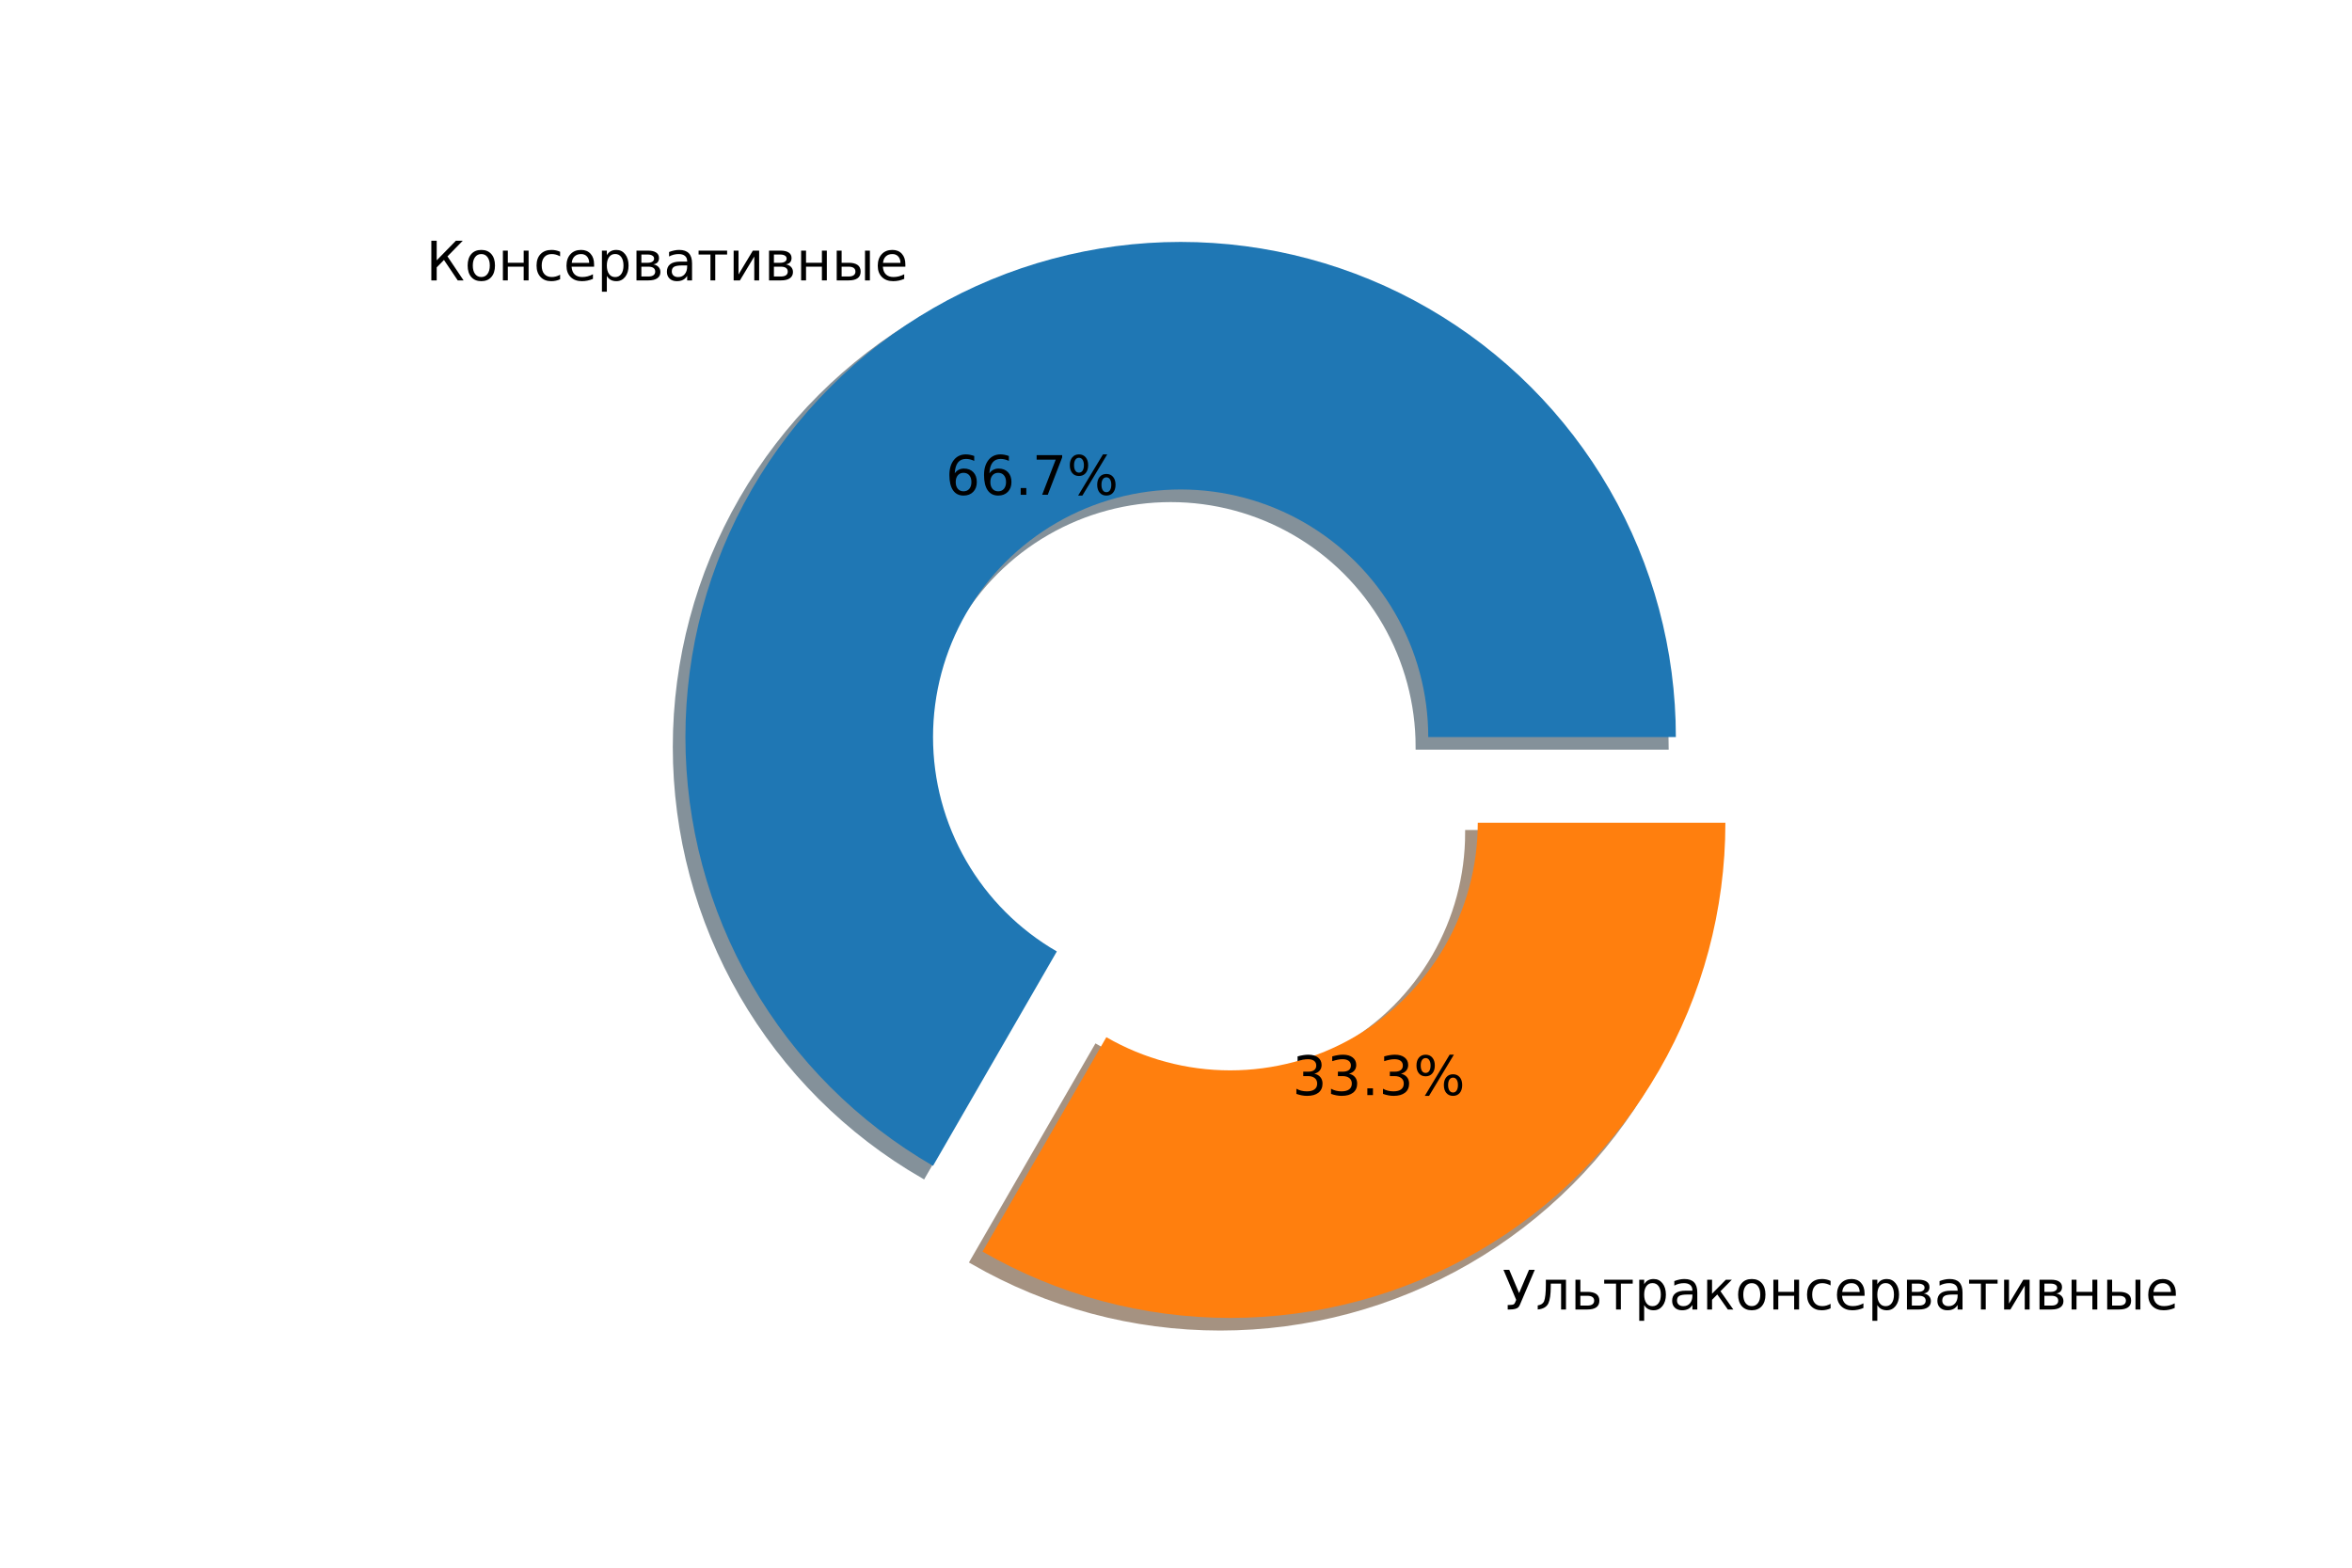
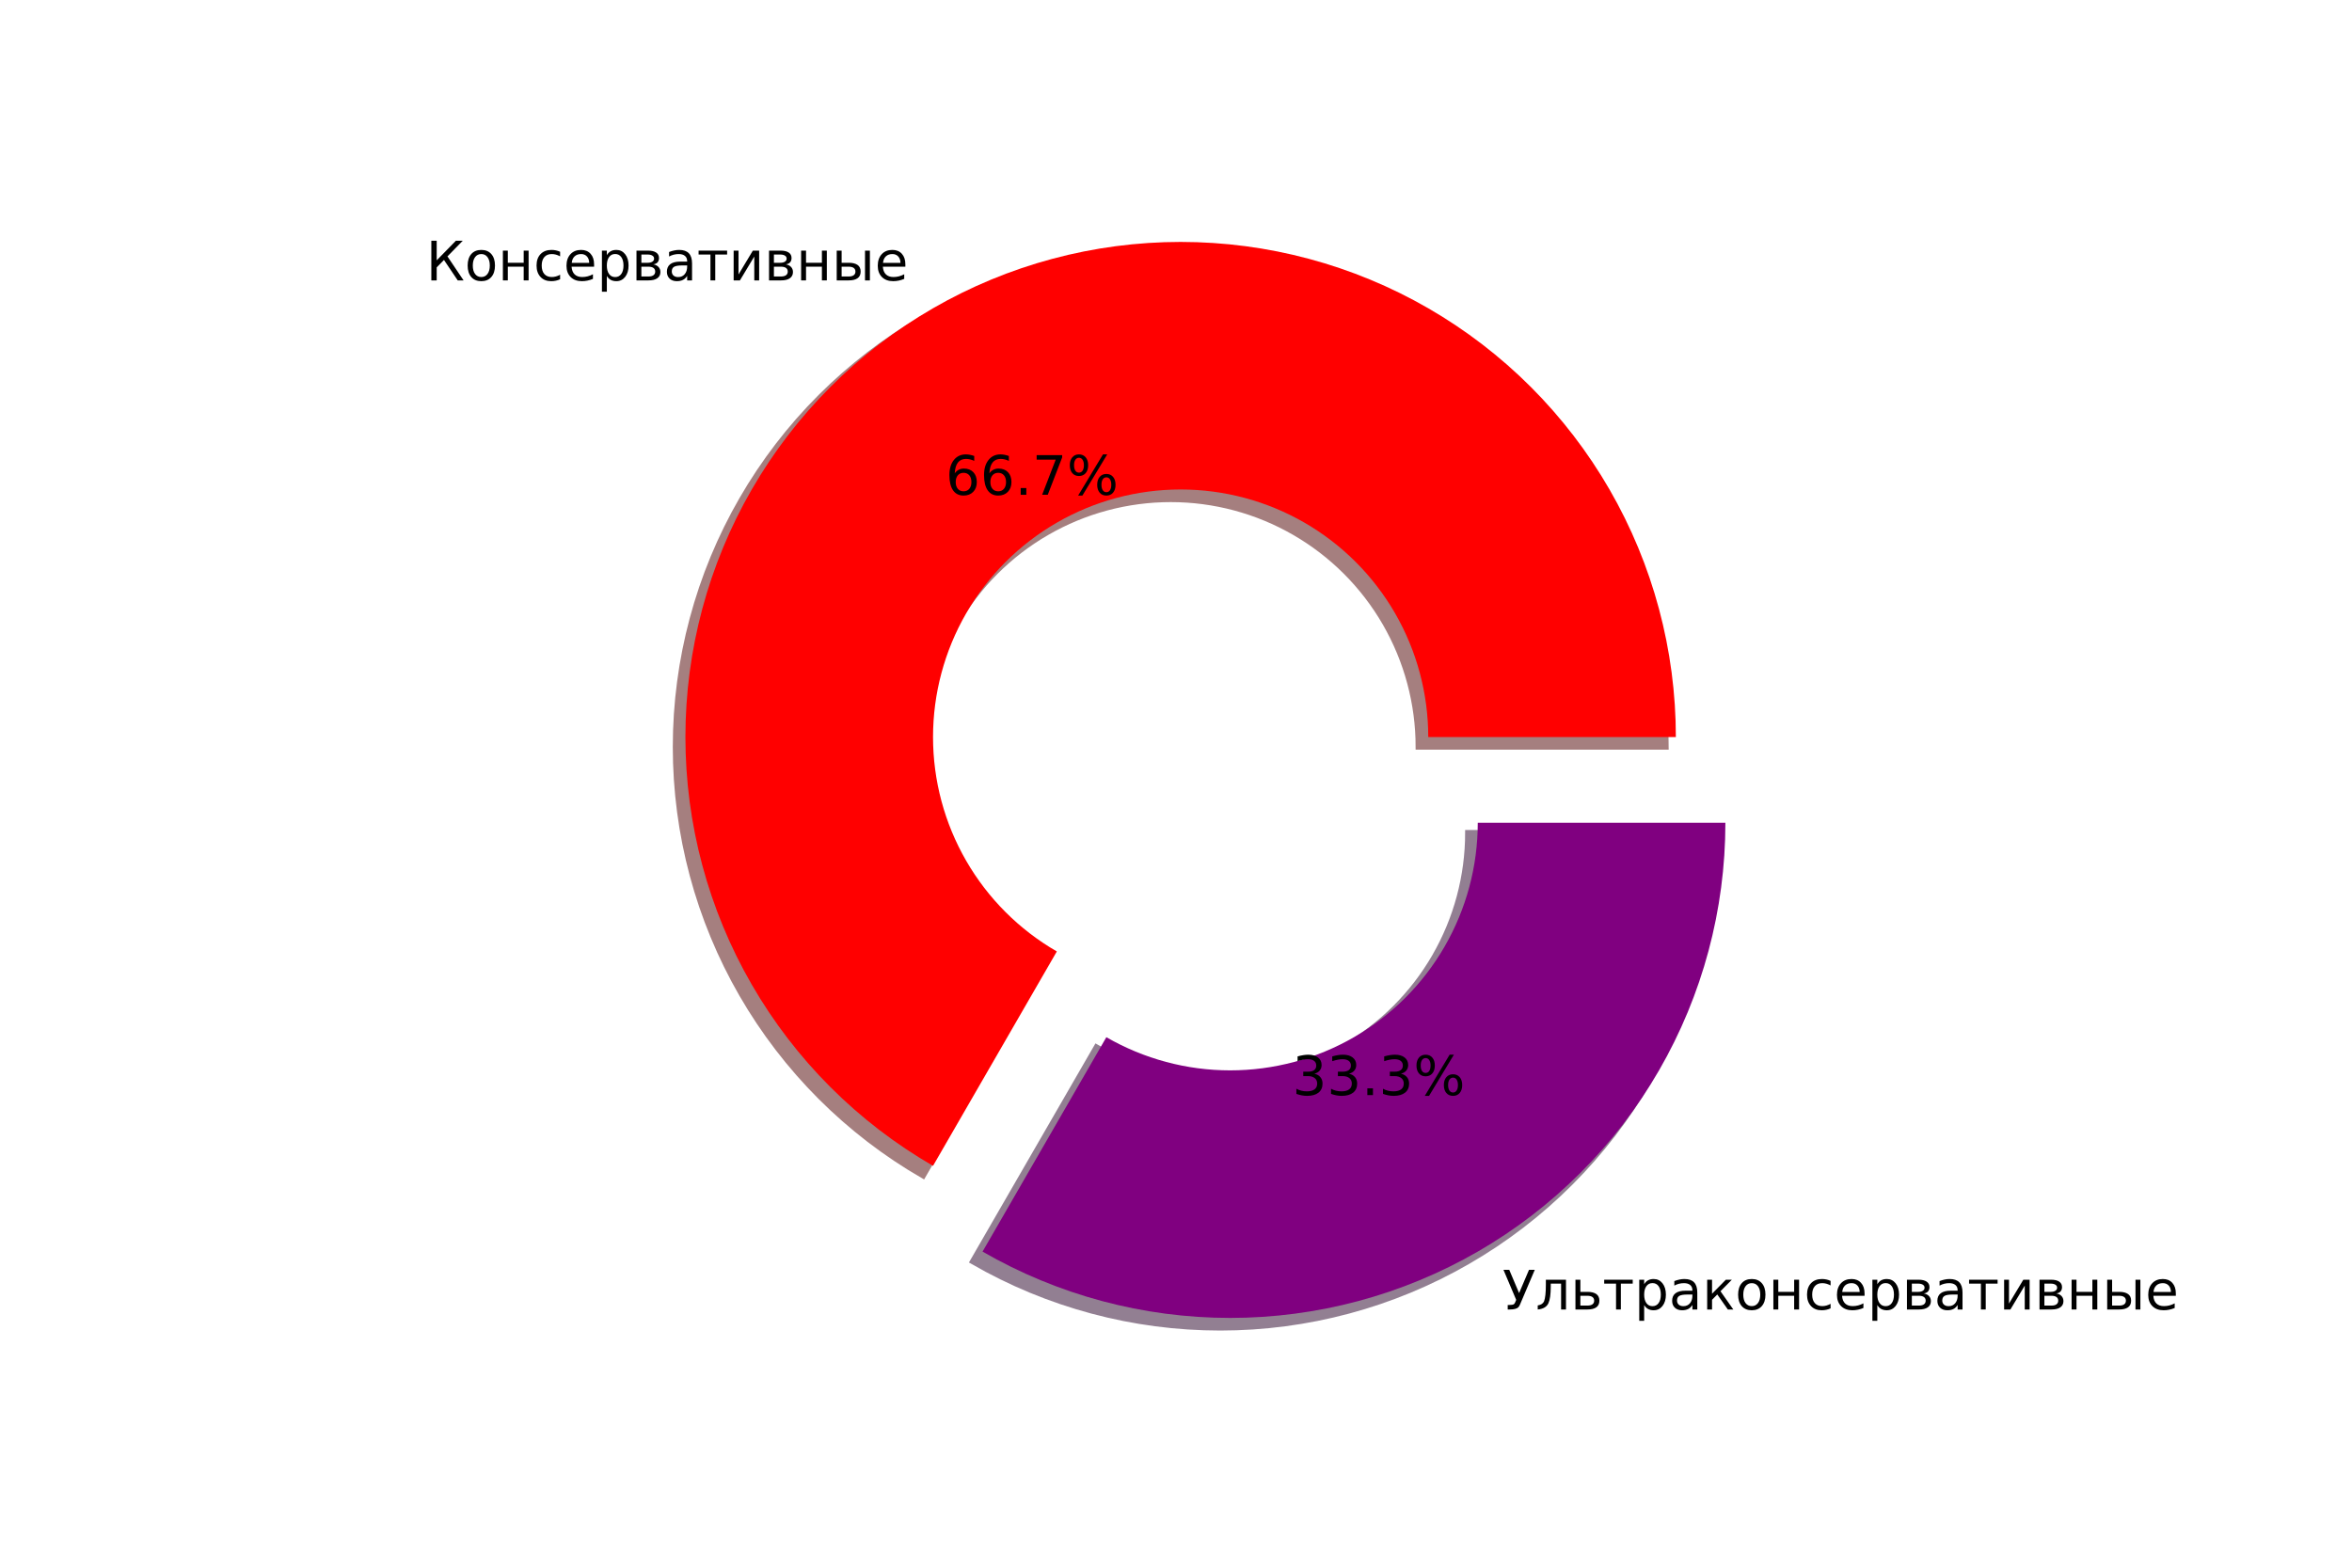
<svg xmlns="http://www.w3.org/2000/svg" xmlns:xlink="http://www.w3.org/1999/xlink" height="288pt" version="1.1" viewBox="0 0 432 288" width="432pt">
  <defs>
    <style type="text/css">*{stroke-linecap:butt;stroke-linejoin:round;}</style>
  </defs>
  <g id="figure_1">
    <g id="patch_1">
      <path d="M 0 288  L 432 288  L 432 0  L 0 0  z " style="fill:none;" />
    </g>
    <g id="axes_1">
      <g id="patch_2">
-         <path d="M 305.992 137.222  C 305.992 121.256 301.788 105.569 293.806 91.742  C 285.823 77.916 274.339 66.432 260.512 58.449  C 246.686 50.466 230.998 46.263 215.033 46.263  C 199.067 46.263 183.38 50.466 169.553 58.449  C 155.727 66.432 144.243 77.916 136.26 91.742  C 128.277 105.569 124.074 121.256 124.074 137.222  C 124.074 153.187 128.277 168.875 136.26 182.701  C 144.243 196.528 155.727 208.012 169.553 215.995  L 192.293 176.608  C 185.38 172.617 179.638 166.875 175.646 159.962  C 171.655 153.048 169.553 145.205 169.553 137.222  C 169.553 129.239 171.655 121.395 175.646 114.482  C 179.638 107.569 185.38 101.827 192.293 97.835  C 199.206 93.844 207.05 91.742 215.033 91.742  C 223.016 91.742 230.859 93.844 237.773 97.835  C 244.686 101.827 250.428 107.569 254.419 114.482  C 258.411 121.395 260.512 129.239 260.512 137.222  L 305.992 137.222  z " style="fill:#092436;opacity:0.5;stroke:#092436;stroke-linejoin:miter;" />
+         <path d="M 305.992 137.222  C 305.992 121.256 301.788 105.569 293.806 91.742  C 285.823 77.916 274.339 66.432 260.512 58.449  C 246.686 50.466 230.998 46.263 215.033 46.263  C 199.067 46.263 183.38 50.466 169.553 58.449  C 155.727 66.432 144.243 77.916 136.26 91.742  C 128.277 105.569 124.074 121.256 124.074 137.222  C 124.074 153.187 128.277 168.875 136.26 182.701  C 144.243 196.528 155.727 208.012 169.553 215.995  L 192.293 176.608  C 185.38 172.617 179.638 166.875 175.646 159.962  C 171.655 153.048 169.553 145.205 169.553 137.222  C 169.553 129.239 171.655 121.395 175.646 114.482  C 179.638 107.569 185.38 101.827 192.293 97.835  C 199.206 93.844 207.05 91.742 215.033 91.742  C 223.016 91.742 230.859 93.844 237.773 97.835  C 244.686 101.827 250.428 107.569 254.419 114.482  C 258.411 121.395 260.512 129.239 260.512 137.222  L 305.992 137.222  z " style="fill:#4c0000;opacity:0.5;stroke:#4c0000;stroke-linejoin:miter;" />
      </g>
      <g id="patch_3">
-         <path d="M 178.649 231.749  C 192.476 239.732 208.163 243.936 224.129 243.936  C 240.094 243.936 255.782 239.732 269.608 231.749  C 283.435 223.767 294.919 212.282 302.902 198.456  C 310.884 184.629 315.088 168.942 315.088 152.976  L 269.608 152.976  C 269.608 160.959 267.507 168.803 263.515 175.716  C 259.524 182.629 253.782 188.372 246.869 192.363  C 239.955 196.354 232.112 198.456 224.129 198.456  C 216.146 198.456 208.302 196.354 201.389 192.363  L 178.649 231.749  z " style="fill:#4c2604;opacity:0.5;stroke:#4c2604;stroke-linejoin:miter;" />
+         <path d="M 178.649 231.749  C 192.476 239.732 208.163 243.936 224.129 243.936  C 240.094 243.936 255.782 239.732 269.608 231.749  C 283.435 223.767 294.919 212.282 302.902 198.456  C 310.884 184.629 315.088 168.942 315.088 152.976  L 269.608 152.976  C 269.608 160.959 267.507 168.803 263.515 175.716  C 259.524 182.629 253.782 188.372 246.869 192.363  C 239.955 196.354 232.112 198.456 224.129 198.456  C 216.146 198.456 208.302 196.354 201.389 192.363  L 178.649 231.749  z " style="fill:#260026;opacity:0.5;stroke:#260026;stroke-linejoin:miter;" />
      </g>
      <g id="patch_4">
-         <path d="M 307.811 135.403  C 307.811 119.437 303.608 103.75 295.625 89.923  C 287.642 76.097 276.158 64.613 262.332 56.63  C 248.505 48.647 232.818 44.444 216.852 44.444  C 200.887 44.444 185.199 48.647 171.373 56.63  C 157.546 64.613 146.062 76.097 138.079 89.923  C 130.096 103.75 125.893 119.437 125.893 135.403  C 125.893 151.368 130.096 167.056 138.079 180.882  C 146.062 194.709 157.546 206.193 171.373 214.176  L 194.112 174.789  C 187.199 170.798 181.457 165.056 177.466 158.142  C 173.474 151.229 171.373 143.385 171.373 135.403  C 171.373 127.42 173.474 119.576 177.466 112.663  C 181.457 105.75 187.199 100.008 194.112 96.016  C 201.026 92.025 208.869 89.923 216.852 89.923  C 224.835 89.923 232.679 92.025 239.592 96.016  C 246.505 100.008 252.247 105.75 256.238 112.663  C 260.23 119.576 262.332 127.42 262.332 135.403  L 307.811 135.403  z " style="fill:#1f77b4;" />
+         <path d="M 307.811 135.403  C 307.811 119.437 303.608 103.75 295.625 89.923  C 287.642 76.097 276.158 64.613 262.332 56.63  C 248.505 48.647 232.818 44.444 216.852 44.444  C 200.887 44.444 185.199 48.647 171.373 56.63  C 157.546 64.613 146.062 76.097 138.079 89.923  C 130.096 103.75 125.893 119.437 125.893 135.403  C 125.893 151.368 130.096 167.056 138.079 180.882  C 146.062 194.709 157.546 206.193 171.373 214.176  L 194.112 174.789  C 187.199 170.798 181.457 165.056 177.466 158.142  C 173.474 151.229 171.373 143.385 171.373 135.403  C 171.373 127.42 173.474 119.576 177.466 112.663  C 181.457 105.75 187.199 100.008 194.112 96.016  C 201.026 92.025 208.869 89.923 216.852 89.923  C 224.835 89.923 232.679 92.025 239.592 96.016  C 246.505 100.008 252.247 105.75 256.238 112.663  C 260.23 119.576 262.332 127.42 262.332 135.403  L 307.811 135.403  z " style="fill:#ff0000;" />
      </g>
      <g id="patch_5">
-         <path d="M 180.468 229.93  C 194.295 237.913 209.983 242.116 225.948 242.116  C 241.913 242.116 257.601 237.913 271.428 229.93  C 285.254 221.947 296.738 210.463 304.721 196.637  C 312.704 182.81 316.907 167.123 316.907 151.157  L 271.427 151.157  C 271.427 159.14 269.326 166.984 265.334 173.897  C 261.343 180.81 255.601 186.552 248.688 190.544  C 241.774 194.535 233.931 196.637 225.948 196.637  C 217.965 196.637 210.121 194.535 203.208 190.544  L 180.468 229.93  z " style="fill:#ff7f0e;" />
+         <path d="M 180.468 229.93  C 194.295 237.913 209.983 242.116 225.948 242.116  C 241.913 242.116 257.601 237.913 271.428 229.93  C 285.254 221.947 296.738 210.463 304.721 196.637  C 312.704 182.81 316.907 167.123 316.907 151.157  L 271.427 151.157  C 271.427 159.14 269.326 166.984 265.334 173.897  C 261.343 180.81 255.601 186.552 248.688 190.544  C 241.774 194.535 233.931 196.637 225.948 196.637  C 217.965 196.637 210.121 194.535 203.208 190.544  L 180.468 229.93  z " style="fill:#800080;" />
      </g>
      <g id="matplotlib.axis_1" />
      <g id="matplotlib.axis_2" />
      <g id="text_1">
        <g transform="translate(78.2433 51.51193)scale(0.1 -0.1)">
          <defs>
            <path d="M 9.812 72.906  L 19.672 72.906  L 19.672 36.859  L 54.938 72.906  L 67.578 72.906  L 39.406 44.094  L 69.047 0  L 58.297 0  L 33.016 37.547  L 19.672 23.922  L 19.672 0  L 9.812 0  z " id="DejaVuSans-1050" />
            <path d="M 30.609 48.391  Q 23.391 48.391 19.188 42.75  Q 14.984 37.109 14.984 27.297  Q 14.984 17.484 19.156 11.844  Q 23.344 6.203 30.609 6.203  Q 37.797 6.203 41.984 11.859  Q 46.188 17.531 46.188 27.297  Q 46.188 37.016 41.984 42.703  Q 37.797 48.391 30.609 48.391  z M 30.609 56  Q 42.328 56 49.016 48.375  Q 55.719 40.766 55.719 27.297  Q 55.719 13.875 49.016 6.219  Q 42.328 -1.422 30.609 -1.422  Q 18.844 -1.422 12.172 6.219  Q 5.516 13.875 5.516 27.297  Q 5.516 40.766 12.172 48.375  Q 18.844 56 30.609 56  z " id="DejaVuSans-1086" />
            <path d="M 9.078 54.688  L 18.109 54.688  L 18.109 32.375  L 47.266 32.375  L 47.266 54.688  L 56.297 54.688  L 56.297 0  L 47.266 0  L 47.266 25.203  L 18.109 25.203  L 18.109 0  L 9.078 0  z " id="DejaVuSans-1085" />
            <path d="M 48.781 52.594  L 48.781 44.188  Q 44.969 46.297 41.141 47.344  Q 37.312 48.391 33.406 48.391  Q 24.656 48.391 19.812 42.844  Q 14.984 37.312 14.984 27.297  Q 14.984 17.281 19.812 11.734  Q 24.656 6.203 33.406 6.203  Q 37.312 6.203 41.141 7.25  Q 44.969 8.297 48.781 10.406  L 48.781 2.094  Q 45.016 0.344 40.984 -0.531  Q 36.969 -1.422 32.422 -1.422  Q 20.062 -1.422 12.781 6.344  Q 5.516 14.109 5.516 27.297  Q 5.516 40.672 12.859 48.328  Q 20.219 56 33.016 56  Q 37.156 56 41.109 55.141  Q 45.062 54.297 48.781 52.594  z " id="DejaVuSans-1089" />
            <path d="M 56.203 29.594  L 56.203 25.203  L 14.891 25.203  Q 15.484 15.922 20.484 11.062  Q 25.484 6.203 34.422 6.203  Q 39.594 6.203 44.453 7.469  Q 49.312 8.734 54.109 11.281  L 54.109 2.781  Q 49.266 0.734 44.188 -0.344  Q 39.109 -1.422 33.891 -1.422  Q 20.797 -1.422 13.156 6.188  Q 5.516 13.812 5.516 26.812  Q 5.516 40.234 12.766 48.109  Q 20.016 56 32.328 56  Q 43.359 56 49.781 48.891  Q 56.203 41.797 56.203 29.594  z M 47.219 32.234  Q 47.125 39.594 43.094 43.984  Q 39.062 48.391 32.422 48.391  Q 24.906 48.391 20.391 44.141  Q 15.875 39.891 15.188 32.172  z " id="DejaVuSans-1077" />
            <path d="M 18.109 8.203  L 18.109 -20.797  L 9.078 -20.797  L 9.078 54.688  L 18.109 54.688  L 18.109 46.391  Q 20.953 51.266 25.266 53.625  Q 29.594 56 35.594 56  Q 45.562 56 51.781 48.094  Q 58.016 40.188 58.016 27.297  Q 58.016 14.406 51.781 6.484  Q 45.562 -1.422 35.594 -1.422  Q 29.594 -1.422 25.266 0.953  Q 20.953 3.328 18.109 8.203  z M 48.688 27.297  Q 48.688 37.203 44.609 42.844  Q 40.531 48.484 33.406 48.484  Q 26.266 48.484 22.188 42.844  Q 18.109 37.203 18.109 27.297  Q 18.109 17.391 22.188 11.75  Q 26.266 6.109 33.406 6.109  Q 40.531 6.109 44.609 11.75  Q 48.688 17.391 48.688 27.297  z " id="DejaVuSans-1088" />
            <path d="M 18.062 25.203  L 18.062 7.172  L 30.859 7.172  Q 37.016 7.172 40.234 9.484  Q 43.453 11.812 43.453 16.219  Q 43.453 20.609 40.234 22.906  Q 37.016 25.203 30.859 25.203  z M 18.062 47.516  L 18.062 32.375  L 29.891 32.375  Q 34.969 32.375 38.188 34.391  Q 41.406 36.422 41.406 40.047  Q 41.406 43.656 38.188 45.578  Q 34.969 47.516 29.891 47.516  z M 9.078 54.688  L 30.469 54.688  Q 40.094 54.688 45.266 51.172  Q 50.438 47.656 50.438 41.156  Q 50.438 36.141 47.797 33.172  Q 45.172 30.219 39.984 29.5  Q 46.188 28.328 49.609 24.609  Q 53.031 20.906 53.031 15.328  Q 53.031 8.016 47.391 4  Q 41.75 0 31.297 0  L 9.078 0  z " id="DejaVuSans-1074" />
            <path d="M 34.281 27.484  Q 23.391 27.484 19.188 25  Q 14.984 22.516 14.984 16.5  Q 14.984 11.719 18.141 8.906  Q 21.297 6.109 26.703 6.109  Q 34.188 6.109 38.703 11.406  Q 43.219 16.703 43.219 25.484  L 43.219 27.484  z M 52.203 31.203  L 52.203 0  L 43.219 0  L 43.219 8.297  Q 40.141 3.328 35.547 0.953  Q 30.953 -1.422 24.312 -1.422  Q 15.922 -1.422 10.953 3.297  Q 6 8.016 6 15.922  Q 6 25.141 12.172 29.828  Q 18.359 34.516 30.609 34.516  L 43.219 34.516  L 43.219 35.406  Q 43.219 41.609 39.141 45  Q 35.062 48.391 27.688 48.391  Q 23 48.391 18.547 47.266  Q 14.109 46.141 10.016 43.891  L 10.016 52.203  Q 14.938 54.109 19.578 55.047  Q 24.219 56 28.609 56  Q 40.484 56 46.344 49.844  Q 52.203 43.703 52.203 31.203  z " id="DejaVuSans-1072" />
            <path d="M 2.938 54.688  L 55.328 54.688  L 55.328 47.516  L 33.547 47.516  L 33.547 0  L 24.703 0  L 24.703 47.516  L 2.938 47.516  z " id="DejaVuSans-1090" />
            <path d="M 55.906 54.688  L 55.906 0  L 46.969 0  L 46.969 43.891  L 20.609 0  L 9.078 0  L 9.078 54.688  L 18.016 54.688  L 18.016 10.891  L 44.344 54.688  z " id="DejaVuSans-1080" />
            <path d="M 61.047 54.688  L 70.031 54.688  L 70.031 0  L 61.047 0  z M 65.547 56  z M 43.453 16.219  Q 43.453 20.609 40.25 22.906  Q 37.062 25.203 30.906 25.203  L 18.109 25.203  L 18.109 7.172  L 30.906 7.172  Q 37.062 7.172 40.25 9.484  Q 43.453 11.812 43.453 16.219  z M 9.078 54.688  L 18.109 54.688  L 18.109 32.375  L 31.297 32.375  Q 41.75 32.375 47.391 28.391  Q 53.031 24.422 53.031 16.219  Q 53.031 8.016 47.391 4  Q 41.75 0 31.297 0  L 9.078 0  z " id="DejaVuSans-1099" />
          </defs>
          <use xlink:href="#DejaVuSans-1050" />
          <use x="70.996" xlink:href="#DejaVuSans-1086" />
          <use x="132.178" xlink:href="#DejaVuSans-1085" />
          <use x="197.559" xlink:href="#DejaVuSans-1089" />
          <use x="252.539" xlink:href="#DejaVuSans-1077" />
          <use x="314.062" xlink:href="#DejaVuSans-1088" />
          <use x="377.539" xlink:href="#DejaVuSans-1074" />
          <use x="436.475" xlink:href="#DejaVuSans-1072" />
          <use x="497.754" xlink:href="#DejaVuSans-1090" />
          <use x="556.006" xlink:href="#DejaVuSans-1080" />
          <use x="620.996" xlink:href="#DejaVuSans-1074" />
          <use x="679.932" xlink:href="#DejaVuSans-1085" />
          <use x="745.312" xlink:href="#DejaVuSans-1099" />
          <use x="824.268" xlink:href="#DejaVuSans-1077" />
        </g>
      </g>
      <g id="text_2">
        <g transform="translate(173.6807 90.89837)scale(0.1 -0.1)">
          <defs>
            <path d="M 33.016 40.375  Q 26.375 40.375 22.484 35.828  Q 18.609 31.297 18.609 23.391  Q 18.609 15.531 22.484 10.953  Q 26.375 6.391 33.016 6.391  Q 39.656 6.391 43.531 10.953  Q 47.406 15.531 47.406 23.391  Q 47.406 31.297 43.531 35.828  Q 39.656 40.375 33.016 40.375  z M 52.594 71.297  L 52.594 62.312  Q 48.875 64.062 45.094 64.984  Q 41.312 65.922 37.594 65.922  Q 27.828 65.922 22.672 59.328  Q 17.531 52.734 16.797 39.406  Q 19.672 43.656 24.016 45.922  Q 28.375 48.188 33.594 48.188  Q 44.578 48.188 50.953 41.516  Q 57.328 34.859 57.328 23.391  Q 57.328 12.156 50.688 5.359  Q 44.047 -1.422 33.016 -1.422  Q 20.359 -1.422 13.672 8.266  Q 6.984 17.969 6.984 36.375  Q 6.984 53.656 15.188 63.938  Q 23.391 74.219 37.203 74.219  Q 40.922 74.219 44.703 73.484  Q 48.484 72.75 52.594 71.297  z " id="DejaVuSans-54" />
            <path d="M 10.688 12.406  L 21 12.406  L 21 0  L 10.688 0  z " id="DejaVuSans-46" />
            <path d="M 8.203 72.906  L 55.078 72.906  L 55.078 68.703  L 28.609 0  L 18.312 0  L 43.219 64.594  L 8.203 64.594  z " id="DejaVuSans-55" />
            <path d="M 72.703 32.078  Q 68.453 32.078 66.031 28.469  Q 63.625 24.859 63.625 18.406  Q 63.625 12.062 66.031 8.422  Q 68.453 4.781 72.703 4.781  Q 76.859 4.781 79.266 8.422  Q 81.688 12.062 81.688 18.406  Q 81.688 24.812 79.266 28.438  Q 76.859 32.078 72.703 32.078  z M 72.703 38.281  Q 80.422 38.281 84.953 32.906  Q 89.5 27.547 89.5 18.406  Q 89.5 9.281 84.938 3.922  Q 80.375 -1.422 72.703 -1.422  Q 64.891 -1.422 60.344 3.922  Q 55.812 9.281 55.812 18.406  Q 55.812 27.594 60.375 32.938  Q 64.938 38.281 72.703 38.281  z M 22.312 68.016  Q 18.109 68.016 15.688 64.375  Q 13.281 60.75 13.281 54.391  Q 13.281 47.953 15.672 44.328  Q 18.062 40.719 22.312 40.719  Q 26.562 40.719 28.969 44.328  Q 31.391 47.953 31.391 54.391  Q 31.391 60.688 28.953 64.344  Q 26.516 68.016 22.312 68.016  z M 66.406 74.219  L 74.219 74.219  L 28.609 -1.422  L 20.797 -1.422  z M 22.312 74.219  Q 30.031 74.219 34.609 68.875  Q 39.203 63.531 39.203 54.391  Q 39.203 45.172 34.641 39.844  Q 30.078 34.516 22.312 34.516  Q 14.547 34.516 10.031 39.859  Q 5.516 45.219 5.516 54.391  Q 5.516 63.484 10.047 68.844  Q 14.594 74.219 22.312 74.219  z " id="DejaVuSans-37" />
          </defs>
          <use xlink:href="#DejaVuSans-54" />
          <use x="63.623" xlink:href="#DejaVuSans-54" />
          <use x="127.246" xlink:href="#DejaVuSans-46" />
          <use x="159.033" xlink:href="#DejaVuSans-55" />
          <use x="222.656" xlink:href="#DejaVuSans-37" />
        </g>
      </g>
      <g id="text_3">
        <g transform="translate(275.9755 240.5668)scale(0.1 -0.1)">
          <defs>
            <path d="M 31.984 8.844  Q 30.953 6.391 29.391 4.547  Q 25.531 0 13.281 0  L 9.516 0  L 9.516 8.297  L 12.594 8.297  Q 18.406 8.297 20.656 9.625  Q 22.016 10.453 22.906 12.5  L 25.094 17.672  L 1.703 72.906  L 12.312 72.906  L 30.422 30.125  L 48.641 72.906  L 59.234 72.906  z " id="DejaVuSans-1059" />
            <path d="M 3.719 0  L 3.719 7.469  Q 12.594 8.844 15.328 14.984  Q 18.656 23.641 18.656 45.75  L 18.656 54.688  L 55.609 54.688  L 55.609 0  L 46.625 0  L 46.625 47.516  L 27.641 47.516  L 27.641 42.094  Q 27.641 21 23.344 11.531  Q 18.75 1.422 3.719 0  z " id="DejaVuSans-1083" />
            <path d="M 43.453 16.219  Q 43.453 20.609 40.25 22.906  Q 37.062 25.203 30.906 25.203  L 18.109 25.203  L 18.109 7.172  L 30.906 7.172  Q 37.062 7.172 40.25 9.484  Q 43.453 11.812 43.453 16.219  z M 9.078 54.688  L 18.109 54.688  L 18.109 32.375  L 31.297 32.375  Q 41.75 32.375 47.391 28.391  Q 53.031 24.422 53.031 16.219  Q 53.031 8.016 47.391 4  Q 41.75 0 31.297 0  L 9.078 0  z " id="DejaVuSans-1100" />
            <path d="M 9.078 54.688  L 18.016 54.688  L 18.016 29  L 43.359 54.688  L 54.391 54.688  L 33.5 33.547  L 57.078 0  L 47.016 0  L 27.641 27.594  L 18.016 17.828  L 18.016 0  L 9.078 0  z " id="DejaVuSans-1082" />
          </defs>
          <use xlink:href="#DejaVuSans-1059" />
          <use x="60.938" xlink:href="#DejaVuSans-1083" />
          <use x="124.854" xlink:href="#DejaVuSans-1100" />
          <use x="183.789" xlink:href="#DejaVuSans-1090" />
          <use x="242.041" xlink:href="#DejaVuSans-1088" />
          <use x="305.518" xlink:href="#DejaVuSans-1072" />
          <use x="366.797" xlink:href="#DejaVuSans-1082" />
          <use x="427.197" xlink:href="#DejaVuSans-1086" />
          <use x="488.379" xlink:href="#DejaVuSans-1085" />
          <use x="553.76" xlink:href="#DejaVuSans-1089" />
          <use x="608.74" xlink:href="#DejaVuSans-1077" />
          <use x="670.264" xlink:href="#DejaVuSans-1088" />
          <use x="733.74" xlink:href="#DejaVuSans-1074" />
          <use x="792.676" xlink:href="#DejaVuSans-1072" />
          <use x="853.955" xlink:href="#DejaVuSans-1090" />
          <use x="912.207" xlink:href="#DejaVuSans-1080" />
          <use x="977.197" xlink:href="#DejaVuSans-1074" />
          <use x="1036.133" xlink:href="#DejaVuSans-1085" />
          <use x="1101.514" xlink:href="#DejaVuSans-1099" />
          <use x="1180.469" xlink:href="#DejaVuSans-1077" />
        </g>
      </g>
      <g id="text_4">
        <g transform="translate(237.3521 201.1804)scale(0.1 -0.1)">
          <defs>
            <path d="M 40.578 39.312  Q 47.656 37.797 51.625 33  Q 55.609 28.219 55.609 21.188  Q 55.609 10.406 48.188 4.484  Q 40.766 -1.422 27.094 -1.422  Q 22.516 -1.422 17.656 -0.516  Q 12.797 0.391 7.625 2.203  L 7.625 11.719  Q 11.719 9.328 16.594 8.109  Q 21.484 6.891 26.812 6.891  Q 36.078 6.891 40.938 10.547  Q 45.797 14.203 45.797 21.188  Q 45.797 27.641 41.281 31.266  Q 36.766 34.906 28.719 34.906  L 20.219 34.906  L 20.219 43.016  L 29.109 43.016  Q 36.375 43.016 40.234 45.922  Q 44.094 48.828 44.094 54.297  Q 44.094 59.906 40.109 62.906  Q 36.141 65.922 28.719 65.922  Q 24.656 65.922 20.016 65.031  Q 15.375 64.156 9.812 62.312  L 9.812 71.094  Q 15.438 72.656 20.344 73.438  Q 25.25 74.219 29.594 74.219  Q 40.828 74.219 47.359 69.109  Q 53.906 64.016 53.906 55.328  Q 53.906 49.266 50.438 45.094  Q 46.969 40.922 40.578 39.312  z " id="DejaVuSans-51" />
          </defs>
          <use xlink:href="#DejaVuSans-51" />
          <use x="63.623" xlink:href="#DejaVuSans-51" />
          <use x="127.246" xlink:href="#DejaVuSans-46" />
          <use x="159.033" xlink:href="#DejaVuSans-51" />
          <use x="222.656" xlink:href="#DejaVuSans-37" />
        </g>
      </g>
    </g>
  </g>
</svg>
